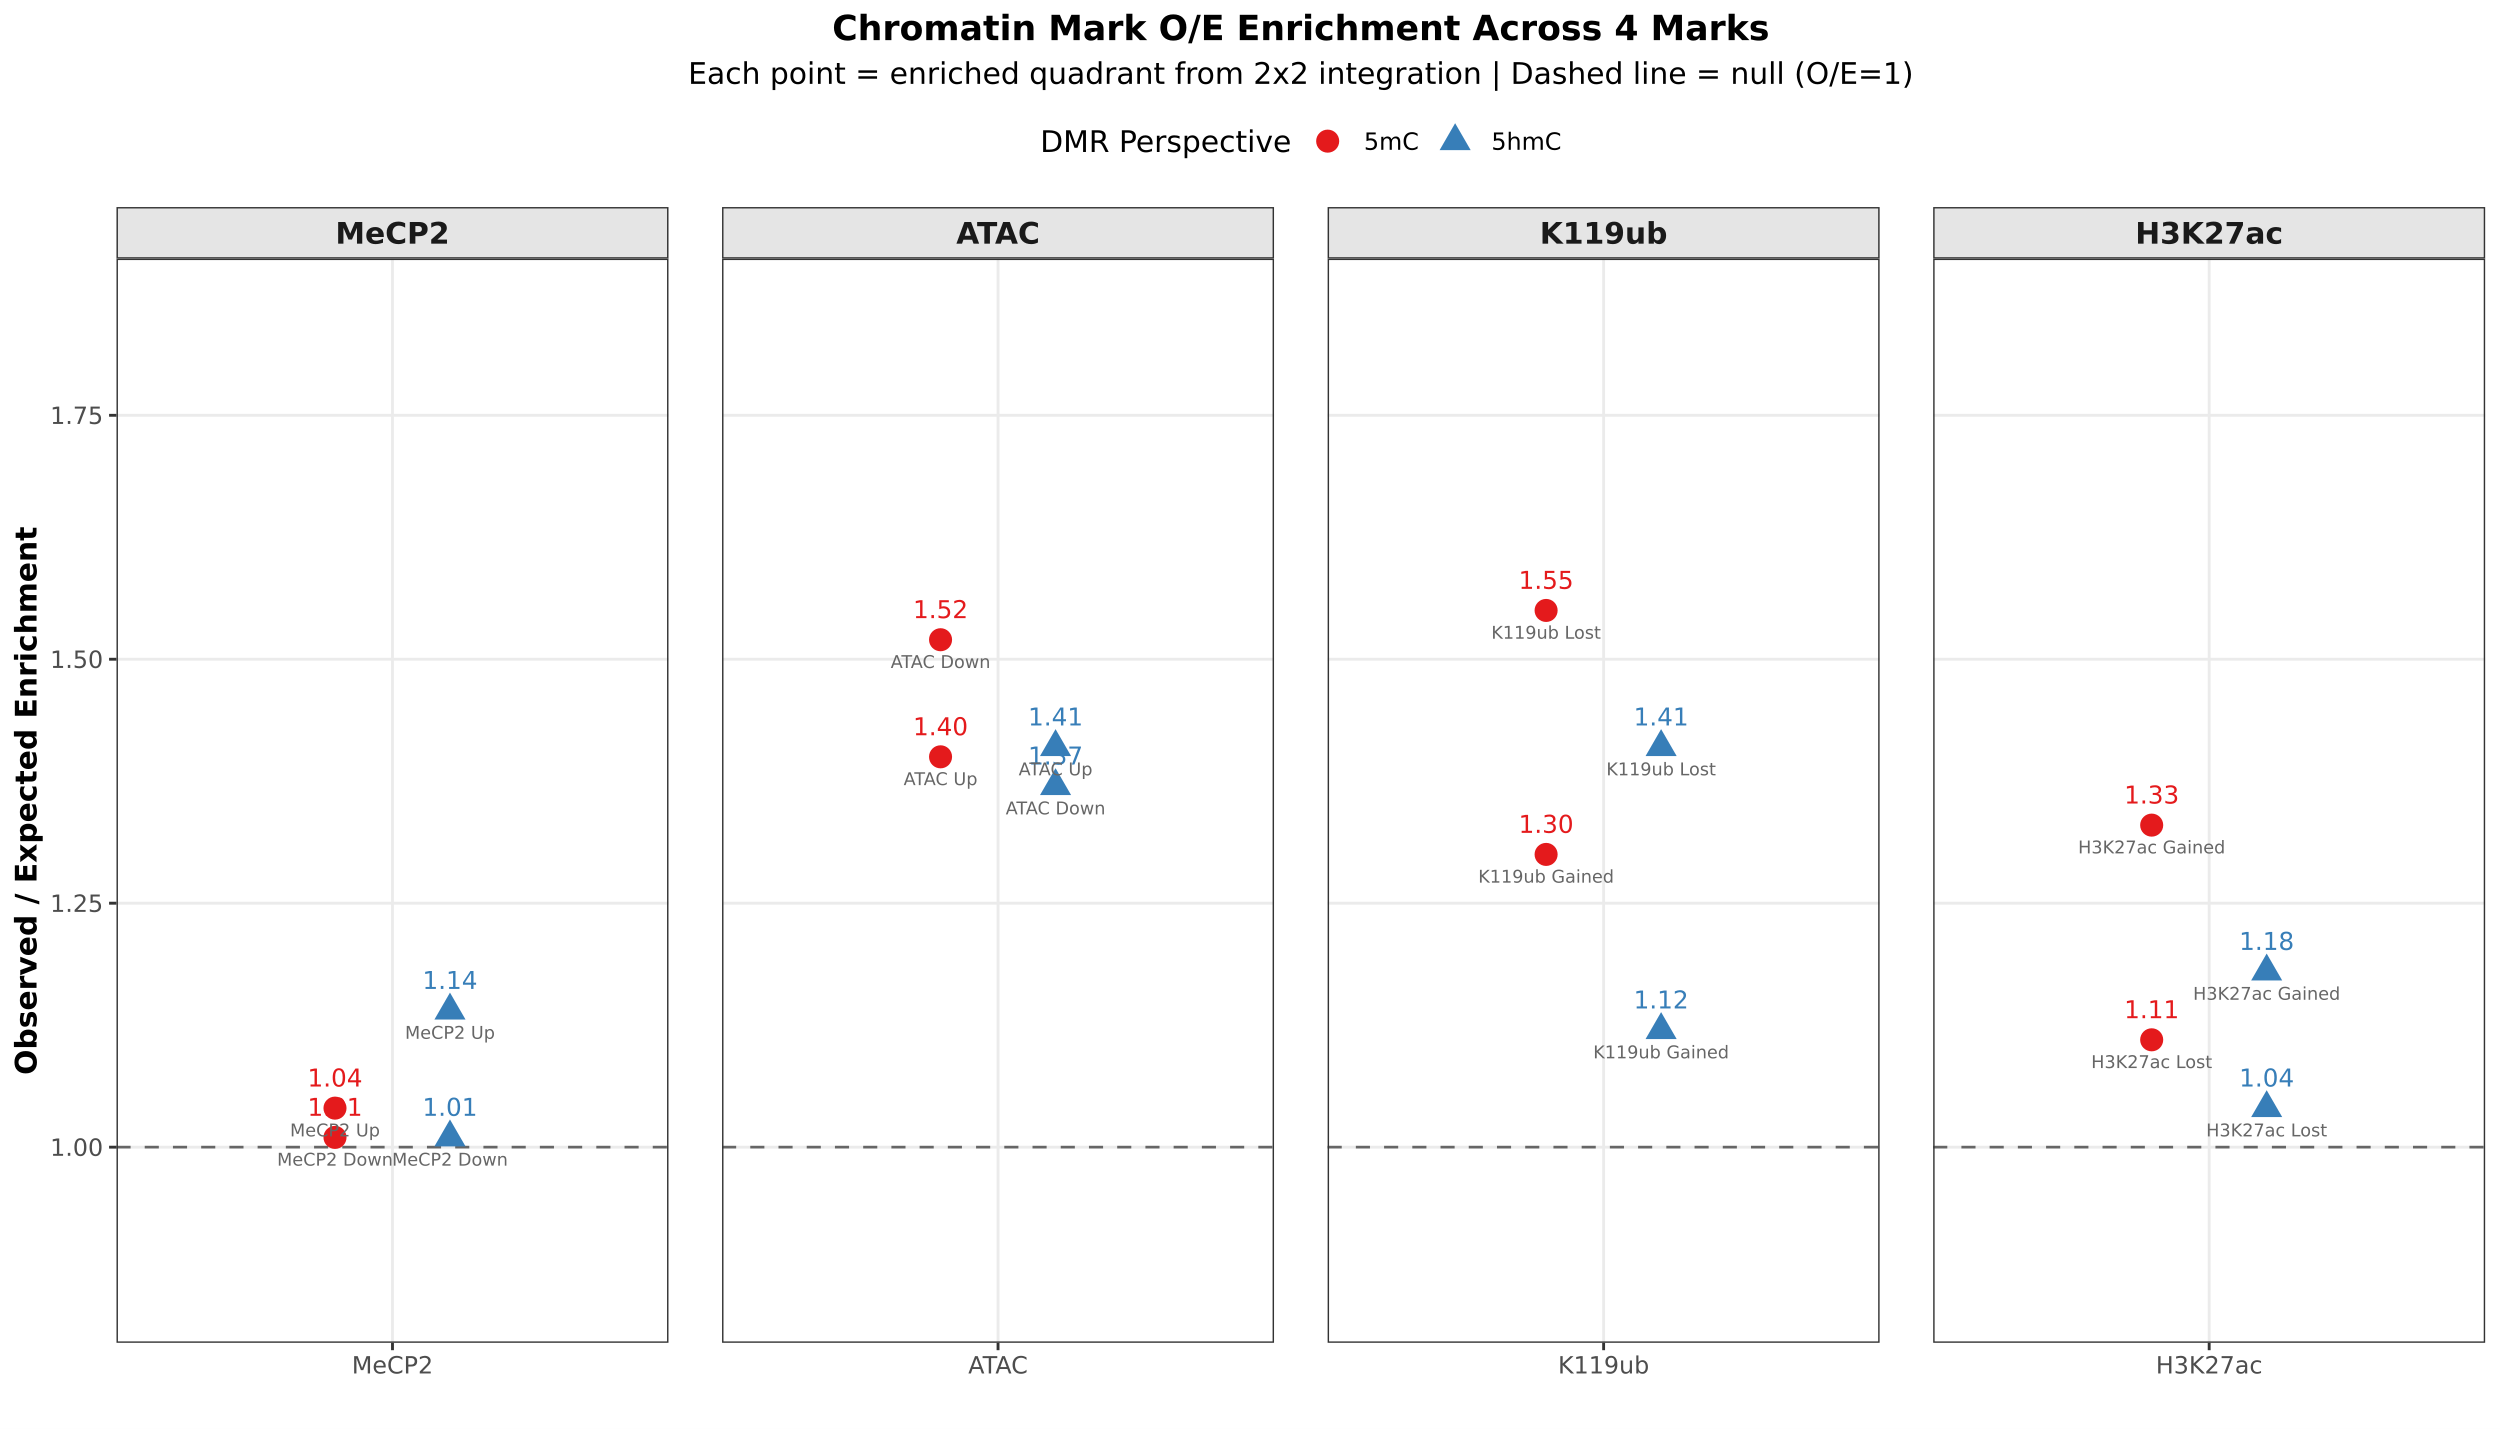
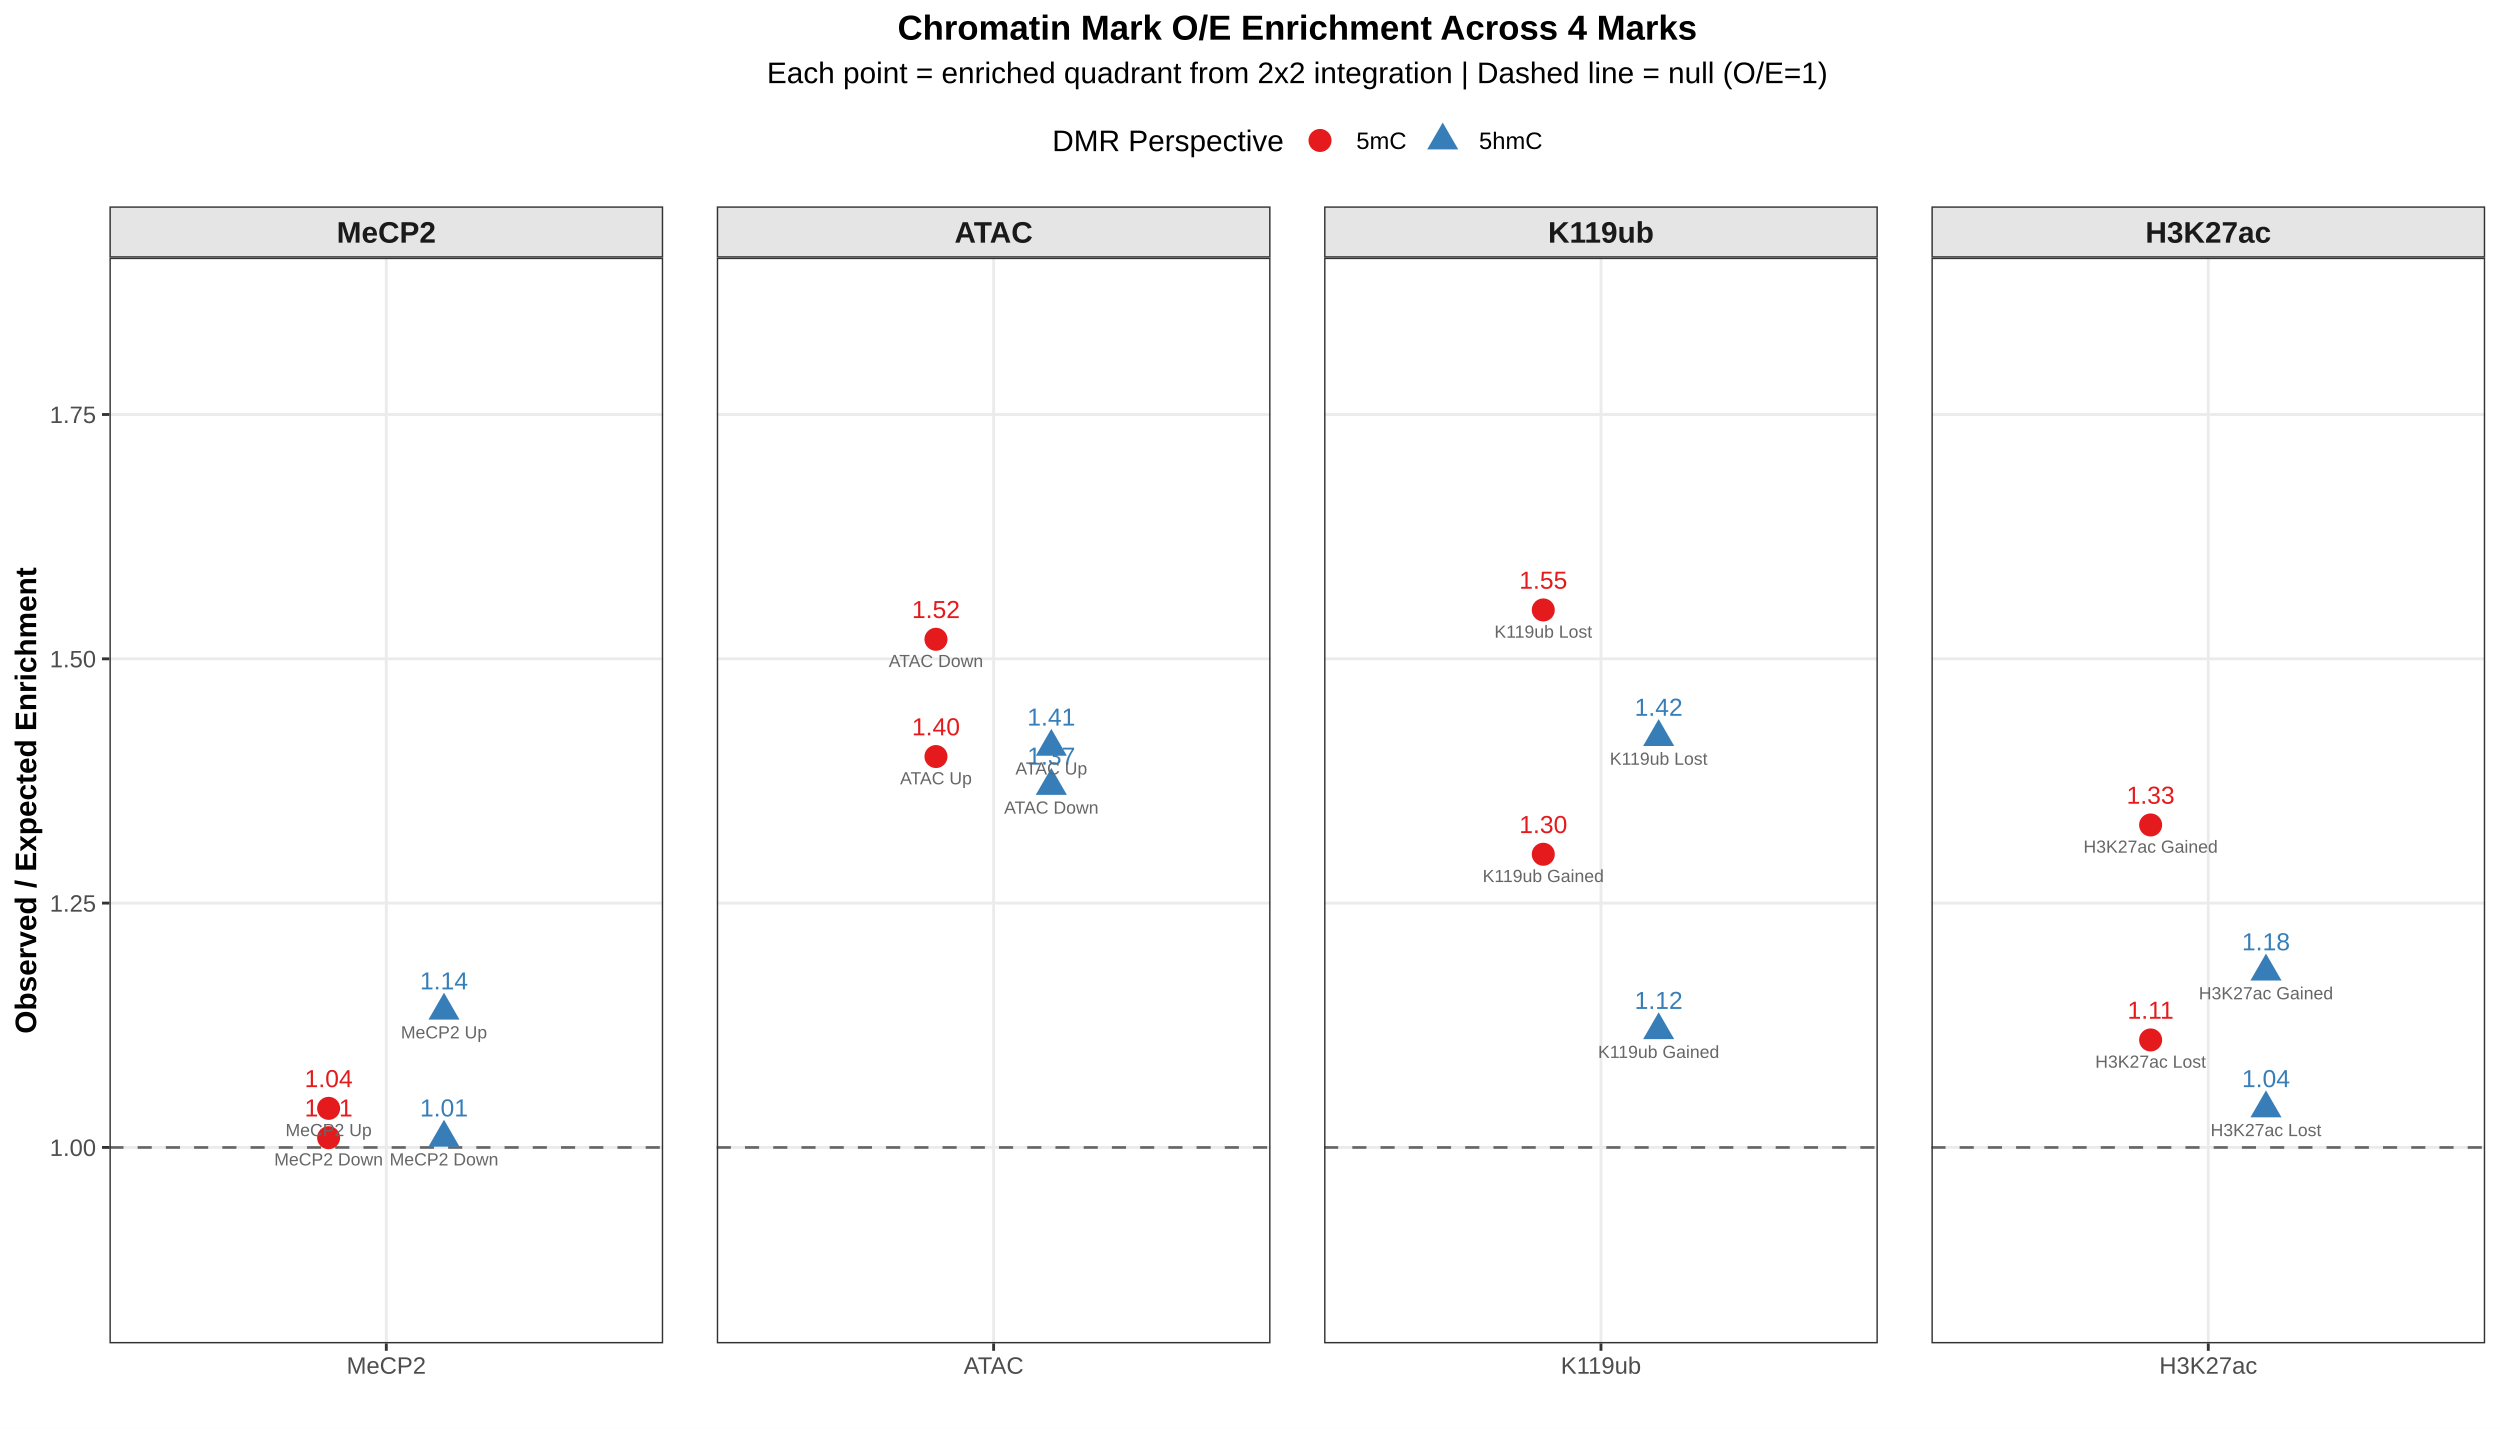
<svg xmlns="http://www.w3.org/2000/svg" width="1008.00pt" height="576.00pt" viewBox="0 0 1008.00 576.00">
  <g class="svglite">
    <defs>
      <style type="text/css">
    .svglite line, .svglite polyline, .svglite polygon, .svglite path, .svglite rect, .svglite circle {
      fill: none;
      stroke: #000000;
      stroke-linecap: round;
      stroke-linejoin: round;
      stroke-miterlimit: 10.00;
    }
    .svglite text {
      white-space: pre;
    }
    .svglite g.glyphgroup path {
      fill: inherit;
      stroke: none;
    }
  </style>
    </defs>
    <rect width="100%" height="100%" style="stroke: none; fill: #FFFFFF;" />
    <defs>
      <clipPath id="cpMC4wMHwxMDA4LjAwfDAuMDB8NTc2LjAw">
        <rect x="0.00" y="0.00" width="1008.00" height="576.00" />
      </clipPath>
    </defs>
    <g clip-path="url(#cpMC4wMHwxMDA4LjAwfDAuMDB8NTc2LjAw)">
-       <rect x="-0" y="0.00" width="1008.00" height="576.00" style="stroke-width: 1.16; stroke: #FFFFFF; fill: #FFFFFF;" />
-     </g>
-     <defs>
-       <clipPath id="cpNDYuOTd8MjY5LjUzfDEwNC4yOXw1NDEuNDI=">
-         <rect x="46.97" y="104.29" width="222.56" height="437.13" />
-       </clipPath>
-     </defs>
-     <g clip-path="url(#cpNDYuOTd8MjY5LjUzfDEwNC4yOXw1NDEuNDI=)">
-       <rect x="46.97" y="104.29" width="222.56" height="437.13" style="stroke-width: 1.16; stroke: none; fill: #FFFFFF;" />
-       <polyline points="46.97,462.53 269.53,462.53 " style="stroke-width: 1.16; stroke: #EBEBEB; stroke-linecap: butt;" />
-       <polyline points="46.97,364.17 269.53,364.17 " style="stroke-width: 1.16; stroke: #EBEBEB; stroke-linecap: butt;" />
-       <polyline points="46.97,265.81 269.53,265.81 " style="stroke-width: 1.16; stroke: #EBEBEB; stroke-linecap: butt;" />
-       <polyline points="46.97,167.44 269.53,167.44 " style="stroke-width: 1.16; stroke: #EBEBEB; stroke-linecap: butt;" />
-       <polyline points="158.25,541.42 158.25,104.29 " style="stroke-width: 1.16; stroke: #EBEBEB; stroke-linecap: butt;" />
-       <line x1="46.97" y1="462.53" x2="269.53" y2="462.53" style="stroke-width: 1.07; stroke: #666666; stroke-dasharray: 5.69,5.69; stroke-linecap: butt;" />
-       <circle cx="135.07" cy="446.80" r="4.65" style="stroke-width: 0.77; stroke: none; fill: #E41A1C;" />
-       <circle cx="135.07" cy="458.60" r="4.65" style="stroke-width: 0.77; stroke: none; fill: #E41A1C;" />
-       <polygon points="181.43,400.21 187.70,411.07 175.16,411.07 " style="stroke-width: 0.77; stroke: none; fill: #377EB8;" />
-       <polygon points="181.43,451.36 187.70,462.22 175.16,462.22 " style="stroke-width: 0.77; stroke: none; fill: #377EB8;" />
-       <text x="135.07" y="438.09" text-anchor="middle" style="font-size: 9.96px;fill: #E41A1C; font-family: &quot;DejaVu Sans&quot;;" textLength="22.14px" lengthAdjust="spacingAndGlyphs">1.04</text>
-       <text x="135.07" y="449.90" text-anchor="middle" style="font-size: 9.96px;fill: #E41A1C; font-family: &quot;DejaVu Sans&quot;;" textLength="22.14px" lengthAdjust="spacingAndGlyphs">1.01</text>
-       <text x="181.43" y="398.75" text-anchor="middle" style="font-size: 9.96px;fill: #377EB8; font-family: &quot;DejaVu Sans&quot;;" textLength="22.14px" lengthAdjust="spacingAndGlyphs">1.14</text>
-       <text x="181.43" y="449.90" text-anchor="middle" style="font-size: 9.96px;fill: #377EB8; font-family: &quot;DejaVu Sans&quot;;" textLength="22.14px" lengthAdjust="spacingAndGlyphs">1.01</text>
-       <text x="135.07" y="458.20" text-anchor="middle" style="font-size: 7.11px;fill: #666666; font-family: &quot;DejaVu Sans&quot;;" textLength="36.27px" lengthAdjust="spacingAndGlyphs">MeCP2 Up</text>
-       <text x="135.07" y="470.00" text-anchor="middle" style="font-size: 7.11px;fill: #666666; font-family: &quot;DejaVu Sans&quot;;" textLength="46.67px" lengthAdjust="spacingAndGlyphs">MeCP2 Down</text>
-       <text x="181.43" y="418.85" text-anchor="middle" style="font-size: 7.11px;fill: #666666; font-family: &quot;DejaVu Sans&quot;;" textLength="36.27px" lengthAdjust="spacingAndGlyphs">MeCP2 Up</text>
-       <text x="181.43" y="470.00" text-anchor="middle" style="font-size: 7.11px;fill: #666666; font-family: &quot;DejaVu Sans&quot;;" textLength="46.67px" lengthAdjust="spacingAndGlyphs">MeCP2 Down</text>
-       <rect x="46.97" y="104.29" width="222.56" height="437.13" style="stroke-width: 1.16; stroke: #333333;" />
-     </g>
-     <g clip-path="url(#cpMC4wMHwxMDA4LjAwfDAuMDB8NTc2LjAw)">
- </g>
-     <defs>
-       <clipPath id="cpMjkxLjEzfDUxMy43MHwxMDQuMjl8NTQxLjQy">
-         <rect x="291.13" y="104.29" width="222.56" height="437.13" />
-       </clipPath>
-     </defs>
-     <g clip-path="url(#cpMjkxLjEzfDUxMy43MHwxMDQuMjl8NTQxLjQy)">
-       <rect x="291.13" y="104.29" width="222.56" height="437.13" style="stroke-width: 1.16; stroke: none; fill: #FFFFFF;" />
-       <polyline points="291.13,462.53 513.70,462.53 " style="stroke-width: 1.16; stroke: #EBEBEB; stroke-linecap: butt;" />
-       <polyline points="291.13,364.17 513.70,364.17 " style="stroke-width: 1.16; stroke: #EBEBEB; stroke-linecap: butt;" />
-       <polyline points="291.13,265.81 513.70,265.81 " style="stroke-width: 1.16; stroke: #EBEBEB; stroke-linecap: butt;" />
-       <polyline points="291.13,167.44 513.70,167.44 " style="stroke-width: 1.16; stroke: #EBEBEB; stroke-linecap: butt;" />
-       <polyline points="402.41,541.42 402.41,104.29 " style="stroke-width: 1.16; stroke: #EBEBEB; stroke-linecap: butt;" />
-       <line x1="291.13" y1="462.53" x2="513.70" y2="462.53" style="stroke-width: 1.07; stroke: #666666; stroke-dasharray: 5.69,5.69; stroke-linecap: butt;" />
-       <circle cx="379.23" cy="305.15" r="4.65" style="stroke-width: 0.77; stroke: none; fill: #E41A1C;" />
-       <circle cx="379.23" cy="257.94" r="4.65" style="stroke-width: 0.77; stroke: none; fill: #E41A1C;" />
-       <polygon points="425.60,293.98 431.87,304.84 419.33,304.84 " style="stroke-width: 0.77; stroke: none; fill: #377EB8;" />
-       <polygon points="425.60,309.72 431.87,320.57 419.33,320.57 " style="stroke-width: 0.77; stroke: none; fill: #377EB8;" />
-       <text x="379.23" y="296.45" text-anchor="middle" style="font-size: 9.96px;fill: #E41A1C; font-family: &quot;DejaVu Sans&quot;;" textLength="22.14px" lengthAdjust="spacingAndGlyphs">1.40</text>
-       <text x="379.23" y="249.24" text-anchor="middle" style="font-size: 9.96px;fill: #E41A1C; font-family: &quot;DejaVu Sans&quot;;" textLength="22.14px" lengthAdjust="spacingAndGlyphs">1.52</text>
-       <text x="425.60" y="292.52" text-anchor="middle" style="font-size: 9.96px;fill: #377EB8; font-family: &quot;DejaVu Sans&quot;;" textLength="22.14px" lengthAdjust="spacingAndGlyphs">1.41</text>
-       <text x="425.60" y="308.25" text-anchor="middle" style="font-size: 9.96px;fill: #377EB8; font-family: &quot;DejaVu Sans&quot;;" textLength="22.14px" lengthAdjust="spacingAndGlyphs">1.37</text>
-       <text x="379.23" y="316.56" text-anchor="middle" style="font-size: 7.11px;fill: #666666; font-family: &quot;DejaVu Sans&quot;;" textLength="29.80px" lengthAdjust="spacingAndGlyphs">ATAC Up</text>
-       <text x="379.23" y="269.34" text-anchor="middle" style="font-size: 7.11px;fill: #666666; font-family: &quot;DejaVu Sans&quot;;" textLength="40.20px" lengthAdjust="spacingAndGlyphs">ATAC Down</text>
-       <text x="425.60" y="312.62" text-anchor="middle" style="font-size: 7.11px;fill: #666666; font-family: &quot;DejaVu Sans&quot;;" textLength="29.80px" lengthAdjust="spacingAndGlyphs">ATAC Up</text>
-       <text x="425.60" y="328.36" text-anchor="middle" style="font-size: 7.11px;fill: #666666; font-family: &quot;DejaVu Sans&quot;;" textLength="40.20px" lengthAdjust="spacingAndGlyphs">ATAC Down</text>
-       <rect x="291.13" y="104.29" width="222.56" height="437.13" style="stroke-width: 1.16; stroke: #333333;" />
-     </g>
-     <g clip-path="url(#cpMC4wMHwxMDA4LjAwfDAuMDB8NTc2LjAw)">
- </g>
-     <defs>
-       <clipPath id="cpNTM1LjMwfDc1Ny44NnwxMDQuMjl8NTQxLjQy">
-         <rect x="535.30" y="104.29" width="222.56" height="437.13" />
-       </clipPath>
-     </defs>
-     <g clip-path="url(#cpNTM1LjMwfDc1Ny44NnwxMDQuMjl8NTQxLjQy)">
-       <rect x="535.30" y="104.29" width="222.56" height="437.13" style="stroke-width: 1.16; stroke: none; fill: #FFFFFF;" />
-       <polyline points="535.30,462.53 757.86,462.53 " style="stroke-width: 1.16; stroke: #EBEBEB; stroke-linecap: butt;" />
-       <polyline points="535.30,364.17 757.86,364.17 " style="stroke-width: 1.16; stroke: #EBEBEB; stroke-linecap: butt;" />
-       <polyline points="535.30,265.81 757.86,265.81 " style="stroke-width: 1.16; stroke: #EBEBEB; stroke-linecap: butt;" />
-       <polyline points="535.30,167.44 757.86,167.44 " style="stroke-width: 1.16; stroke: #EBEBEB; stroke-linecap: butt;" />
-       <polyline points="646.58,541.42 646.58,104.29 " style="stroke-width: 1.16; stroke: #EBEBEB; stroke-linecap: butt;" />
-       <line x1="535.30" y1="462.53" x2="757.86" y2="462.53" style="stroke-width: 1.07; stroke: #666666; stroke-dasharray: 5.69,5.69; stroke-linecap: butt;" />
-       <circle cx="623.39" cy="344.50" r="4.65" style="stroke-width: 0.77; stroke: none; fill: #E41A1C;" />
-       <circle cx="623.39" cy="246.13" r="4.65" style="stroke-width: 0.77; stroke: none; fill: #E41A1C;" />
-       <polygon points="669.76,408.08 676.03,418.94 663.49,418.94 " style="stroke-width: 0.77; stroke: none; fill: #377EB8;" />
-       <polygon points="669.76,293.98 676.03,304.84 663.49,304.84 " style="stroke-width: 0.77; stroke: none; fill: #377EB8;" />
-       <text x="623.39" y="335.80" text-anchor="middle" style="font-size: 9.96px;fill: #E41A1C; font-family: &quot;DejaVu Sans&quot;;" textLength="22.14px" lengthAdjust="spacingAndGlyphs">1.30</text>
-       <text x="623.39" y="237.43" text-anchor="middle" style="font-size: 9.96px;fill: #E41A1C; font-family: &quot;DejaVu Sans&quot;;" textLength="22.14px" lengthAdjust="spacingAndGlyphs">1.55</text>
-       <text x="669.76" y="406.62" text-anchor="middle" style="font-size: 9.96px;fill: #377EB8; font-family: &quot;DejaVu Sans&quot;;" textLength="22.14px" lengthAdjust="spacingAndGlyphs">1.12</text>
-       <text x="669.76" y="292.52" text-anchor="middle" style="font-size: 9.96px;fill: #377EB8; font-family: &quot;DejaVu Sans&quot;;" textLength="22.14px" lengthAdjust="spacingAndGlyphs">1.41</text>
-       <text x="623.39" y="355.90" text-anchor="middle" style="font-size: 7.11px;fill: #666666; font-family: &quot;DejaVu Sans&quot;;" textLength="54.72px" lengthAdjust="spacingAndGlyphs">K119ub Gained</text>
-       <text x="623.39" y="257.54" text-anchor="middle" style="font-size: 7.11px;fill: #666666; font-family: &quot;DejaVu Sans&quot;;" textLength="44.14px" lengthAdjust="spacingAndGlyphs">K119ub Lost</text>
-       <text x="669.76" y="426.72" text-anchor="middle" style="font-size: 7.11px;fill: #666666; font-family: &quot;DejaVu Sans&quot;;" textLength="54.72px" lengthAdjust="spacingAndGlyphs">K119ub Gained</text>
-       <text x="669.76" y="312.62" text-anchor="middle" style="font-size: 7.11px;fill: #666666; font-family: &quot;DejaVu Sans&quot;;" textLength="44.14px" lengthAdjust="spacingAndGlyphs">K119ub Lost</text>
-       <rect x="535.30" y="104.29" width="222.56" height="437.13" style="stroke-width: 1.16; stroke: #333333;" />
-     </g>
-     <g clip-path="url(#cpMC4wMHwxMDA4LjAwfDAuMDB8NTc2LjAw)">
- </g>
-     <defs>
-       <clipPath id="cpNzc5LjQ2fDEwMDIuMDJ8MTA0LjI5fDU0MS40Mg==">
-         <rect x="779.46" y="104.29" width="222.56" height="437.13" />
-       </clipPath>
-     </defs>
-     <g clip-path="url(#cpNzc5LjQ2fDEwMDIuMDJ8MTA0LjI5fDU0MS40Mg==)">
-       <rect x="779.46" y="104.29" width="222.56" height="437.13" style="stroke-width: 1.16; stroke: none; fill: #FFFFFF;" />
-       <polyline points="779.46,462.53 1002.02,462.53 " style="stroke-width: 1.16; stroke: #EBEBEB; stroke-linecap: butt;" />
-       <polyline points="779.46,364.17 1002.02,364.17 " style="stroke-width: 1.16; stroke: #EBEBEB; stroke-linecap: butt;" />
-       <polyline points="779.46,265.81 1002.02,265.81 " style="stroke-width: 1.16; stroke: #EBEBEB; stroke-linecap: butt;" />
-       <polyline points="779.46,167.44 1002.02,167.44 " style="stroke-width: 1.16; stroke: #EBEBEB; stroke-linecap: butt;" />
-       <polyline points="890.74,541.42 890.74,104.29 " style="stroke-width: 1.16; stroke: #EBEBEB; stroke-linecap: butt;" />
-       <line x1="779.46" y1="462.53" x2="1002.02" y2="462.53" style="stroke-width: 1.07; stroke: #666666; stroke-dasharray: 5.69,5.69; stroke-linecap: butt;" />
-       <circle cx="867.56" cy="332.69" r="4.65" style="stroke-width: 0.77; stroke: none; fill: #E41A1C;" />
-       <circle cx="867.56" cy="419.25" r="4.65" style="stroke-width: 0.77; stroke: none; fill: #E41A1C;" />
-       <polygon points="913.92,384.47 920.19,395.33 907.66,395.33 " style="stroke-width: 0.77; stroke: none; fill: #377EB8;" />
-       <polygon points="913.92,439.56 920.19,450.41 907.66,450.41 " style="stroke-width: 0.77; stroke: none; fill: #377EB8;" />
-       <text x="867.56" y="323.99" text-anchor="middle" style="font-size: 9.96px;fill: #E41A1C; font-family: &quot;DejaVu Sans&quot;;" textLength="22.14px" lengthAdjust="spacingAndGlyphs">1.33</text>
-       <text x="867.56" y="410.55" text-anchor="middle" style="font-size: 9.96px;fill: #E41A1C; font-family: &quot;DejaVu Sans&quot;;" textLength="22.14px" lengthAdjust="spacingAndGlyphs">1.11</text>
-       <text x="913.92" y="383.01" text-anchor="middle" style="font-size: 9.96px;fill: #377EB8; font-family: &quot;DejaVu Sans&quot;;" textLength="22.14px" lengthAdjust="spacingAndGlyphs">1.18</text>
-       <text x="913.92" y="438.09" text-anchor="middle" style="font-size: 9.96px;fill: #377EB8; font-family: &quot;DejaVu Sans&quot;;" textLength="22.14px" lengthAdjust="spacingAndGlyphs">1.04</text>
-       <text x="867.56" y="344.10" text-anchor="middle" style="font-size: 7.11px;fill: #666666; font-family: &quot;DejaVu Sans&quot;;" textLength="59.31px" lengthAdjust="spacingAndGlyphs">H3K27ac Gained</text>
-       <text x="867.56" y="430.66" text-anchor="middle" style="font-size: 7.11px;fill: #666666; font-family: &quot;DejaVu Sans&quot;;" textLength="48.73px" lengthAdjust="spacingAndGlyphs">H3K27ac Lost</text>
-       <text x="913.92" y="403.12" text-anchor="middle" style="font-size: 7.11px;fill: #666666; font-family: &quot;DejaVu Sans&quot;;" textLength="59.31px" lengthAdjust="spacingAndGlyphs">H3K27ac Gained</text>
-       <text x="913.92" y="458.20" text-anchor="middle" style="font-size: 7.11px;fill: #666666; font-family: &quot;DejaVu Sans&quot;;" textLength="48.73px" lengthAdjust="spacingAndGlyphs">H3K27ac Lost</text>
-       <rect x="779.46" y="104.29" width="222.56" height="437.13" style="stroke-width: 1.16; stroke: #333333;" />
-     </g>
-     <g clip-path="url(#cpMC4wMHwxMDA4LjAwfDAuMDB8NTc2LjAw)">
- </g>
-     <defs>
-       <clipPath id="cpNDYuOTd8MjY5LjUzfDgzLjQ4fDEwNC4yOQ==">
-         <rect x="46.97" y="83.48" width="222.56" height="20.81" />
-       </clipPath>
-     </defs>
-     <g clip-path="url(#cpNDYuOTd8MjY5LjUzfDgzLjQ4fDEwNC4yOQ==)">
-       <rect x="46.97" y="83.48" width="222.56" height="20.81" style="stroke-width: 1.16; stroke: #333333; fill: #E5E5E5;" />
-       <text x="158.25" y="98.26" text-anchor="middle" style="font-size: 12.00px; font-weight: bold;fill: #1A1A1A; font-family: &quot;DejaVu Sans&quot;;" textLength="46.03px" lengthAdjust="spacingAndGlyphs">MeCP2</text>
-     </g>
-     <g clip-path="url(#cpMC4wMHwxMDA4LjAwfDAuMDB8NTc2LjAw)">
- </g>
-     <defs>
-       <clipPath id="cpMjkxLjEzfDUxMy43MHw4My40OHwxMDQuMjk=">
-         <rect x="291.13" y="83.48" width="222.56" height="20.81" />
-       </clipPath>
-     </defs>
-     <g clip-path="url(#cpMjkxLjEzfDUxMy43MHw4My40OHwxMDQuMjk=)">
-       <rect x="291.13" y="83.48" width="222.56" height="20.81" style="stroke-width: 1.16; stroke: #333333; fill: #E5E5E5;" />
-       <text x="402.41" y="98.26" text-anchor="middle" style="font-size: 12.00px; font-weight: bold;fill: #1A1A1A; font-family: &quot;DejaVu Sans&quot;;" textLength="33.69px" lengthAdjust="spacingAndGlyphs">ATAC</text>
-     </g>
-     <g clip-path="url(#cpMC4wMHwxMDA4LjAwfDAuMDB8NTc2LjAw)">
- </g>
-     <defs>
-       <clipPath id="cpNTM1LjMwfDc1Ny44Nnw4My40OHwxMDQuMjk=">
-         <rect x="535.30" y="83.48" width="222.56" height="20.81" />
-       </clipPath>
-     </defs>
-     <g clip-path="url(#cpNTM1LjMwfDc1Ny44Nnw4My40OHwxMDQuMjk=)">
-       <rect x="535.30" y="83.48" width="222.56" height="20.81" style="stroke-width: 1.16; stroke: #333333; fill: #E5E5E5;" />
-       <text x="646.58" y="98.26" text-anchor="middle" style="font-size: 12.00px; font-weight: bold;fill: #1A1A1A; font-family: &quot;DejaVu Sans&quot;;" textLength="51.47px" lengthAdjust="spacingAndGlyphs">K119ub</text>
-     </g>
-     <g clip-path="url(#cpMC4wMHwxMDA4LjAwfDAuMDB8NTc2LjAw)">
- </g>
-     <defs>
-       <clipPath id="cpNzc5LjQ2fDEwMDIuMDJ8ODMuNDh8MTA0LjI5">
-         <rect x="779.46" y="83.48" width="222.56" height="20.81" />
-       </clipPath>
-     </defs>
-     <g clip-path="url(#cpNzc5LjQ2fDEwMDIuMDJ8ODMuNDh8MTA0LjI5)">
-       <rect x="779.46" y="83.48" width="222.56" height="20.81" style="stroke-width: 1.16; stroke: #333333; fill: #E5E5E5;" />
-       <text x="890.74" y="98.26" text-anchor="middle" style="font-size: 12.00px; font-weight: bold;fill: #1A1A1A; font-family: &quot;DejaVu Sans&quot;;" textLength="59.58px" lengthAdjust="spacingAndGlyphs">H3K27ac</text>
-     </g>
-     <g clip-path="url(#cpMC4wMHwxMDA4LjAwfDAuMDB8NTc2LjAw)">
-       <polyline points="158.25,544.41 158.25,541.42 " style="stroke-width: 1.16; stroke: #333333; stroke-linecap: butt;" />
-       <text x="158.25" y="553.79" text-anchor="middle" style="font-size: 9.60px;fill: #4D4D4D; font-family: &quot;DejaVu Sans&quot;;" textLength="32.78px" lengthAdjust="spacingAndGlyphs">MeCP2</text>
-       <polyline points="402.41,544.41 402.41,541.42 " style="stroke-width: 1.16; stroke: #333333; stroke-linecap: butt;" />
-       <text x="402.41" y="553.79" text-anchor="middle" style="font-size: 9.60px;fill: #4D4D4D; font-family: &quot;DejaVu Sans&quot;;" textLength="24.02px" lengthAdjust="spacingAndGlyphs">ATAC</text>
-       <polyline points="646.58,544.41 646.58,541.42 " style="stroke-width: 1.16; stroke: #333333; stroke-linecap: butt;" />
-       <text x="646.58" y="553.79" text-anchor="middle" style="font-size: 9.60px;fill: #4D4D4D; font-family: &quot;DejaVu Sans&quot;;" textLength="36.80px" lengthAdjust="spacingAndGlyphs">K119ub</text>
-       <polyline points="890.74,544.41 890.74,541.42 " style="stroke-width: 1.16; stroke: #333333; stroke-linecap: butt;" />
-       <text x="890.74" y="553.79" text-anchor="middle" style="font-size: 9.60px;fill: #4D4D4D; font-family: &quot;DejaVu Sans&quot;;" textLength="43.00px" lengthAdjust="spacingAndGlyphs">H3K27ac</text>
-       <text x="41.59" y="466.03" text-anchor="end" style="font-size: 9.60px;fill: #4D4D4D; font-family: &quot;DejaVu Sans&quot;;" textLength="21.38px" lengthAdjust="spacingAndGlyphs">1.00</text>
-       <text x="41.59" y="367.67" text-anchor="end" style="font-size: 9.60px;fill: #4D4D4D; font-family: &quot;DejaVu Sans&quot;;" textLength="21.38px" lengthAdjust="spacingAndGlyphs">1.25</text>
-       <text x="41.59" y="269.30" text-anchor="end" style="font-size: 9.60px;fill: #4D4D4D; font-family: &quot;DejaVu Sans&quot;;" textLength="21.38px" lengthAdjust="spacingAndGlyphs">1.50</text>
-       <text x="41.59" y="170.94" text-anchor="end" style="font-size: 9.60px;fill: #4D4D4D; font-family: &quot;DejaVu Sans&quot;;" textLength="21.38px" lengthAdjust="spacingAndGlyphs">1.75</text>
-       <polyline points="43.98,462.53 46.97,462.53 " style="stroke-width: 1.16; stroke: #333333; stroke-linecap: butt;" />
-       <polyline points="43.98,364.17 46.97,364.17 " style="stroke-width: 1.16; stroke: #333333; stroke-linecap: butt;" />
-       <polyline points="43.98,265.81 46.97,265.81 " style="stroke-width: 1.16; stroke: #333333; stroke-linecap: butt;" />
-       <polyline points="43.98,167.44 46.97,167.44 " style="stroke-width: 1.16; stroke: #333333; stroke-linecap: butt;" />
-       <text transform="translate(14.73,322.86) rotate(-90)" text-anchor="middle" style="font-size: 12.00px; font-weight: bold; font-family: &quot;DejaVu Sans&quot;;" textLength="221.08px" lengthAdjust="spacingAndGlyphs">Observed / Expected Enrichment</text>
-       <rect x="413.45" y="42.29" width="222.10" height="29.24" style="stroke-width: 1.16; stroke: none; fill: #FFFFFF;" />
-       <text x="419.42" y="61.28" style="font-size: 12.00px; font-family: &quot;DejaVu Sans&quot;;" textLength="101.28px" lengthAdjust="spacingAndGlyphs">DMR Perspective</text>
-       <rect x="526.68" y="48.27" width="17.28" height="17.28" style="stroke-width: 1.16; stroke: none; fill: #FFFFFF;" />
-       <circle cx="535.32" cy="56.91" r="4.65" style="stroke-width: 0.77; stroke: none; fill: #E41A1C;" />
-       <rect x="578.07" y="48.27" width="17.28" height="17.28" style="stroke-width: 1.16; stroke: none; fill: #FFFFFF;" />
-       <polygon points="586.71,49.67 592.98,60.53 580.45,60.53 " style="stroke-width: 0.77; stroke: none; fill: #377EB8;" />
-       <text x="549.94" y="60.40" style="font-size: 9.60px; font-family: &quot;DejaVu Sans&quot;;" textLength="22.16px" lengthAdjust="spacingAndGlyphs">5mC</text>
-       <text x="601.33" y="60.40" style="font-size: 9.60px; font-family: &quot;DejaVu Sans&quot;;" textLength="28.23px" lengthAdjust="spacingAndGlyphs">5hmC</text>
-       <text x="524.50" y="33.81" text-anchor="middle" style="font-size: 12.00px; font-family: &quot;DejaVu Sans&quot;;" textLength="494.20px" lengthAdjust="spacingAndGlyphs">Each point = enriched quadrant from 2x2 integration | Dashed line = null (O/E=1)</text>
-       <text x="524.50" y="16.18" text-anchor="middle" style="font-size: 14.00px; font-weight: bold; font-family: &quot;DejaVu Sans&quot;;" textLength="377.95px" lengthAdjust="spacingAndGlyphs">Chromatin Mark O/E Enrichment Across 4 Marks</text>
+       <rect x="0.00" y="0.00" width="1008.00" height="576.00" style="stroke-width: 1.16; stroke: #FFFFFF; fill: #FFFFFF;" />
+     </g>
+     <defs>
+       <clipPath id="cpNDQuMTJ8MjY3LjQwfDEwMy44OXw1NDEuNjU=">
+         <rect x="44.12" y="103.89" width="223.28" height="437.76" />
+       </clipPath>
+     </defs>
+     <g clip-path="url(#cpNDQuMTJ8MjY3LjQwfDEwMy44OXw1NDEuNjU=)">
+       <rect x="44.12" y="103.89" width="223.28" height="437.76" style="stroke-width: 1.16; stroke: none; fill: #FFFFFF;" />
+       <polyline points="44.12,462.65 267.40,462.65 " style="stroke-width: 1.16; stroke: #EBEBEB; stroke-linecap: butt;" />
+       <polyline points="44.12,364.14 267.40,364.14 " style="stroke-width: 1.16; stroke: #EBEBEB; stroke-linecap: butt;" />
+       <polyline points="44.12,265.64 267.40,265.64 " style="stroke-width: 1.16; stroke: #EBEBEB; stroke-linecap: butt;" />
+       <polyline points="44.12,167.13 267.40,167.13 " style="stroke-width: 1.16; stroke: #EBEBEB; stroke-linecap: butt;" />
+       <polyline points="155.76,541.65 155.76,103.89 " style="stroke-width: 1.16; stroke: #EBEBEB; stroke-linecap: butt;" />
+       <line x1="44.12" y1="462.65" x2="267.40" y2="462.65" style="stroke-width: 1.07; stroke: #666666; stroke-dasharray: 5.69,5.69; stroke-linecap: butt;" />
+       <circle cx="132.50" cy="446.89" r="4.65" style="stroke-width: 0.77; stroke: none; fill: #E41A1C;" />
+       <circle cx="132.50" cy="458.71" r="4.65" style="stroke-width: 0.77; stroke: none; fill: #E41A1C;" />
+       <polygon points="179.02,400.25 185.28,411.11 172.75,411.11 " style="stroke-width: 0.77; stroke: none; fill: #377EB8;" />
+       <polygon points="179.02,451.47 185.28,462.33 172.75,462.33 " style="stroke-width: 0.77; stroke: none; fill: #377EB8;" />
+       <text x="132.50" y="438.34" text-anchor="middle" style="font-size: 9.96px;fill: #E41A1C; font-family: &quot;Arial&quot;;" textLength="19.36px" lengthAdjust="spacingAndGlyphs">1.04</text>
+       <text x="132.50" y="450.16" text-anchor="middle" style="font-size: 9.96px;fill: #E41A1C; font-family: &quot;Arial&quot;;" textLength="19.36px" lengthAdjust="spacingAndGlyphs">1.01</text>
+       <text x="179.02" y="398.93" text-anchor="middle" style="font-size: 9.96px;fill: #377EB8; font-family: &quot;Arial&quot;;" textLength="19.36px" lengthAdjust="spacingAndGlyphs">1.14</text>
+       <text x="179.02" y="450.16" text-anchor="middle" style="font-size: 9.96px;fill: #377EB8; font-family: &quot;Arial&quot;;" textLength="19.36px" lengthAdjust="spacingAndGlyphs">1.01</text>
+       <text x="132.50" y="458.09" text-anchor="middle" style="font-size: 7.11px;fill: #666666; font-family: &quot;Arial&quot;;" textLength="34.77px" lengthAdjust="spacingAndGlyphs">MeCP2 Up</text>
+       <text x="132.50" y="469.91" text-anchor="middle" style="font-size: 7.11px;fill: #666666; font-family: &quot;Arial&quot;;" textLength="43.86px" lengthAdjust="spacingAndGlyphs">MeCP2 Down</text>
+       <text x="179.02" y="418.68" text-anchor="middle" style="font-size: 7.11px;fill: #666666; font-family: &quot;Arial&quot;;" textLength="34.77px" lengthAdjust="spacingAndGlyphs">MeCP2 Up</text>
+       <text x="179.02" y="469.91" text-anchor="middle" style="font-size: 7.11px;fill: #666666; font-family: &quot;Arial&quot;;" textLength="43.86px" lengthAdjust="spacingAndGlyphs">MeCP2 Down</text>
+       <rect x="44.12" y="103.89" width="223.28" height="437.76" style="stroke-width: 1.16; stroke: #333333;" />
+     </g>
+     <g clip-path="url(#cpMC4wMHwxMDA4LjAwfDAuMDB8NTc2LjAw)">
+ </g>
+     <defs>
+       <clipPath id="cpMjg5LjAwfDUxMi4yN3wxMDMuODl8NTQxLjY1">
+         <rect x="289.00" y="103.89" width="223.28" height="437.76" />
+       </clipPath>
+     </defs>
+     <g clip-path="url(#cpMjg5LjAwfDUxMi4yN3wxMDMuODl8NTQxLjY1)">
+       <rect x="289.00" y="103.89" width="223.28" height="437.76" style="stroke-width: 1.16; stroke: none; fill: #FFFFFF;" />
+       <polyline points="289.00,462.65 512.27,462.65 " style="stroke-width: 1.16; stroke: #EBEBEB; stroke-linecap: butt;" />
+       <polyline points="289.00,364.14 512.27,364.14 " style="stroke-width: 1.16; stroke: #EBEBEB; stroke-linecap: butt;" />
+       <polyline points="289.00,265.64 512.27,265.64 " style="stroke-width: 1.16; stroke: #EBEBEB; stroke-linecap: butt;" />
+       <polyline points="289.00,167.13 512.27,167.13 " style="stroke-width: 1.16; stroke: #EBEBEB; stroke-linecap: butt;" />
+       <polyline points="400.63,541.65 400.63,103.89 " style="stroke-width: 1.16; stroke: #EBEBEB; stroke-linecap: butt;" />
+       <line x1="289.00" y1="462.65" x2="512.27" y2="462.65" style="stroke-width: 1.07; stroke: #666666; stroke-dasharray: 5.69,5.69; stroke-linecap: butt;" />
+       <circle cx="377.38" cy="305.04" r="4.65" style="stroke-width: 0.77; stroke: none; fill: #E41A1C;" />
+       <circle cx="377.38" cy="257.76" r="4.65" style="stroke-width: 0.77; stroke: none; fill: #E41A1C;" />
+       <polygon points="423.89,293.86 430.16,304.72 417.62,304.72 " style="stroke-width: 0.77; stroke: none; fill: #377EB8;" />
+       <polygon points="423.89,309.62 430.16,320.48 417.62,320.48 " style="stroke-width: 0.77; stroke: none; fill: #377EB8;" />
+       <text x="377.38" y="296.49" text-anchor="middle" style="font-size: 9.96px;fill: #E41A1C; font-family: &quot;Arial&quot;;" textLength="19.36px" lengthAdjust="spacingAndGlyphs">1.40</text>
+       <text x="377.38" y="249.20" text-anchor="middle" style="font-size: 9.96px;fill: #E41A1C; font-family: &quot;Arial&quot;;" textLength="19.36px" lengthAdjust="spacingAndGlyphs">1.52</text>
+       <text x="423.89" y="292.55" text-anchor="middle" style="font-size: 9.96px;fill: #377EB8; font-family: &quot;Arial&quot;;" textLength="19.36px" lengthAdjust="spacingAndGlyphs">1.41</text>
+       <text x="423.89" y="308.31" text-anchor="middle" style="font-size: 9.96px;fill: #377EB8; font-family: &quot;Arial&quot;;" textLength="19.36px" lengthAdjust="spacingAndGlyphs">1.37</text>
+       <text x="377.38" y="316.24" text-anchor="middle" style="font-size: 7.11px;fill: #666666; font-family: &quot;Arial&quot;;" textLength="28.95px" lengthAdjust="spacingAndGlyphs">ATAC Up</text>
+       <text x="377.38" y="268.95" text-anchor="middle" style="font-size: 7.11px;fill: #666666; font-family: &quot;Arial&quot;;" textLength="38.05px" lengthAdjust="spacingAndGlyphs">ATAC Down</text>
+       <text x="423.89" y="312.30" text-anchor="middle" style="font-size: 7.11px;fill: #666666; font-family: &quot;Arial&quot;;" textLength="28.95px" lengthAdjust="spacingAndGlyphs">ATAC Up</text>
+       <text x="423.89" y="328.06" text-anchor="middle" style="font-size: 7.11px;fill: #666666; font-family: &quot;Arial&quot;;" textLength="38.05px" lengthAdjust="spacingAndGlyphs">ATAC Down</text>
+       <rect x="289.00" y="103.89" width="223.28" height="437.76" style="stroke-width: 1.16; stroke: #333333;" />
+     </g>
+     <g clip-path="url(#cpMC4wMHwxMDA4LjAwfDAuMDB8NTc2LjAw)">
+ </g>
+     <defs>
+       <clipPath id="cpNTMzLjg3fDc1Ny4xNXwxMDMuODl8NTQxLjY1">
+         <rect x="533.87" y="103.89" width="223.28" height="437.76" />
+       </clipPath>
+     </defs>
+     <g clip-path="url(#cpNTMzLjg3fDc1Ny4xNXwxMDMuODl8NTQxLjY1)">
+       <rect x="533.87" y="103.89" width="223.28" height="437.76" style="stroke-width: 1.16; stroke: none; fill: #FFFFFF;" />
+       <polyline points="533.87,462.65 757.15,462.65 " style="stroke-width: 1.16; stroke: #EBEBEB; stroke-linecap: butt;" />
+       <polyline points="533.87,364.14 757.15,364.14 " style="stroke-width: 1.16; stroke: #EBEBEB; stroke-linecap: butt;" />
+       <polyline points="533.87,265.64 757.15,265.64 " style="stroke-width: 1.16; stroke: #EBEBEB; stroke-linecap: butt;" />
+       <polyline points="533.87,167.13 757.15,167.13 " style="stroke-width: 1.16; stroke: #EBEBEB; stroke-linecap: butt;" />
+       <polyline points="645.51,541.65 645.51,103.89 " style="stroke-width: 1.16; stroke: #EBEBEB; stroke-linecap: butt;" />
+       <line x1="533.87" y1="462.65" x2="757.15" y2="462.65" style="stroke-width: 1.07; stroke: #666666; stroke-dasharray: 5.69,5.69; stroke-linecap: butt;" />
+       <circle cx="622.25" cy="344.44" r="4.65" style="stroke-width: 0.77; stroke: none; fill: #E41A1C;" />
+       <circle cx="622.25" cy="245.93" r="4.65" style="stroke-width: 0.77; stroke: none; fill: #E41A1C;" />
+       <polygon points="668.77,408.13 675.04,418.99 662.50,418.99 " style="stroke-width: 0.77; stroke: none; fill: #377EB8;" />
+       <polygon points="668.77,289.92 675.04,300.78 662.50,300.78 " style="stroke-width: 0.77; stroke: none; fill: #377EB8;" />
+       <text x="622.25" y="335.89" text-anchor="middle" style="font-size: 9.96px;fill: #E41A1C; font-family: &quot;Arial&quot;;" textLength="19.36px" lengthAdjust="spacingAndGlyphs">1.30</text>
+       <text x="622.25" y="237.38" text-anchor="middle" style="font-size: 9.96px;fill: #E41A1C; font-family: &quot;Arial&quot;;" textLength="19.36px" lengthAdjust="spacingAndGlyphs">1.55</text>
+       <text x="668.77" y="406.81" text-anchor="middle" style="font-size: 9.96px;fill: #377EB8; font-family: &quot;Arial&quot;;" textLength="19.36px" lengthAdjust="spacingAndGlyphs">1.12</text>
+       <text x="668.77" y="288.60" text-anchor="middle" style="font-size: 9.96px;fill: #377EB8; font-family: &quot;Arial&quot;;" textLength="19.36px" lengthAdjust="spacingAndGlyphs">1.42</text>
+       <text x="622.25" y="355.64" text-anchor="middle" style="font-size: 7.11px;fill: #666666; font-family: &quot;Arial&quot;;" textLength="48.86px" lengthAdjust="spacingAndGlyphs">K119ub Gained</text>
+       <text x="622.25" y="257.13" text-anchor="middle" style="font-size: 7.11px;fill: #666666; font-family: &quot;Arial&quot;;" textLength="39.38px" lengthAdjust="spacingAndGlyphs">K119ub Lost</text>
+       <text x="668.77" y="426.57" text-anchor="middle" style="font-size: 7.11px;fill: #666666; font-family: &quot;Arial&quot;;" textLength="48.86px" lengthAdjust="spacingAndGlyphs">K119ub Gained</text>
+       <text x="668.77" y="308.36" text-anchor="middle" style="font-size: 7.11px;fill: #666666; font-family: &quot;Arial&quot;;" textLength="39.38px" lengthAdjust="spacingAndGlyphs">K119ub Lost</text>
+       <rect x="533.87" y="103.89" width="223.28" height="437.76" style="stroke-width: 1.16; stroke: #333333;" />
+     </g>
+     <g clip-path="url(#cpMC4wMHwxMDA4LjAwfDAuMDB8NTc2LjAw)">
+ </g>
+     <defs>
+       <clipPath id="cpNzc4Ljc1fDEwMDIuMDJ8MTAzLjg5fDU0MS42NQ==">
+         <rect x="778.75" y="103.89" width="223.28" height="437.76" />
+       </clipPath>
+     </defs>
+     <g clip-path="url(#cpNzc4Ljc1fDEwMDIuMDJ8MTAzLjg5fDU0MS42NQ==)">
+       <rect x="778.75" y="103.89" width="223.28" height="437.76" style="stroke-width: 1.16; stroke: none; fill: #FFFFFF;" />
+       <polyline points="778.75,462.65 1002.02,462.65 " style="stroke-width: 1.16; stroke: #EBEBEB; stroke-linecap: butt;" />
+       <polyline points="778.75,364.14 1002.02,364.14 " style="stroke-width: 1.16; stroke: #EBEBEB; stroke-linecap: butt;" />
+       <polyline points="778.75,265.64 1002.02,265.64 " style="stroke-width: 1.16; stroke: #EBEBEB; stroke-linecap: butt;" />
+       <polyline points="778.75,167.13 1002.02,167.13 " style="stroke-width: 1.16; stroke: #EBEBEB; stroke-linecap: butt;" />
+       <polyline points="890.38,541.65 890.38,103.89 " style="stroke-width: 1.16; stroke: #EBEBEB; stroke-linecap: butt;" />
+       <line x1="778.75" y1="462.65" x2="1002.02" y2="462.65" style="stroke-width: 1.07; stroke: #666666; stroke-dasharray: 5.69,5.69; stroke-linecap: butt;" />
+       <circle cx="867.13" cy="332.62" r="4.65" style="stroke-width: 0.77; stroke: none; fill: #E41A1C;" />
+       <circle cx="867.13" cy="419.31" r="4.65" style="stroke-width: 0.77; stroke: none; fill: #E41A1C;" />
+       <polygon points="913.64,384.49 919.91,395.34 907.37,395.34 " style="stroke-width: 0.77; stroke: none; fill: #377EB8;" />
+       <polygon points="913.64,439.65 919.91,450.51 907.37,450.51 " style="stroke-width: 0.77; stroke: none; fill: #377EB8;" />
+       <text x="867.13" y="324.07" text-anchor="middle" style="font-size: 9.96px;fill: #E41A1C; font-family: &quot;Arial&quot;;" textLength="19.36px" lengthAdjust="spacingAndGlyphs">1.33</text>
+       <text x="867.13" y="410.75" text-anchor="middle" style="font-size: 9.96px;fill: #E41A1C; font-family: &quot;Arial&quot;;" textLength="18.62px" lengthAdjust="spacingAndGlyphs">1.11</text>
+       <text x="913.64" y="383.17" text-anchor="middle" style="font-size: 9.96px;fill: #377EB8; font-family: &quot;Arial&quot;;" textLength="19.36px" lengthAdjust="spacingAndGlyphs">1.18</text>
+       <text x="913.64" y="438.34" text-anchor="middle" style="font-size: 9.96px;fill: #377EB8; font-family: &quot;Arial&quot;;" textLength="19.36px" lengthAdjust="spacingAndGlyphs">1.04</text>
+       <text x="867.13" y="343.82" text-anchor="middle" style="font-size: 7.11px;fill: #666666; font-family: &quot;Arial&quot;;" textLength="54.14px" lengthAdjust="spacingAndGlyphs">H3K27ac Gained</text>
+       <text x="867.13" y="430.51" text-anchor="middle" style="font-size: 7.11px;fill: #666666; font-family: &quot;Arial&quot;;" textLength="44.66px" lengthAdjust="spacingAndGlyphs">H3K27ac Lost</text>
+       <text x="913.64" y="402.92" text-anchor="middle" style="font-size: 7.11px;fill: #666666; font-family: &quot;Arial&quot;;" textLength="54.14px" lengthAdjust="spacingAndGlyphs">H3K27ac Gained</text>
+       <text x="913.64" y="458.09" text-anchor="middle" style="font-size: 7.11px;fill: #666666; font-family: &quot;Arial&quot;;" textLength="44.66px" lengthAdjust="spacingAndGlyphs">H3K27ac Lost</text>
+       <rect x="778.75" y="103.89" width="223.28" height="437.76" style="stroke-width: 1.16; stroke: #333333;" />
+     </g>
+     <g clip-path="url(#cpMC4wMHwxMDA4LjAwfDAuMDB8NTc2LjAw)">
+ </g>
+     <defs>
+       <clipPath id="cpNDQuMTJ8MjY3LjQwfDgzLjIxfDEwMy44OQ==">
+         <rect x="44.12" y="83.21" width="223.28" height="20.68" />
+       </clipPath>
+     </defs>
+     <g clip-path="url(#cpNDQuMTJ8MjY3LjQwfDgzLjIxfDEwMy44OQ==)">
+       <rect x="44.12" y="83.21" width="223.28" height="20.68" style="stroke-width: 1.16; stroke: #333333; fill: #E5E5E5;" />
+       <text x="155.76" y="97.85" text-anchor="middle" style="font-size: 12.00px; font-weight: bold;fill: #1A1A1A; font-family: &quot;Arial&quot;;" textLength="40.02px" lengthAdjust="spacingAndGlyphs">MeCP2</text>
+     </g>
+     <g clip-path="url(#cpMC4wMHwxMDA4LjAwfDAuMDB8NTc2LjAw)">
+ </g>
+     <defs>
+       <clipPath id="cpMjg5LjAwfDUxMi4yN3w4My4yMXwxMDMuODk=">
+         <rect x="289.00" y="83.21" width="223.28" height="20.68" />
+       </clipPath>
+     </defs>
+     <g clip-path="url(#cpMjg5LjAwfDUxMi4yN3w4My4yMXwxMDMuODk=)">
+       <rect x="289.00" y="83.21" width="223.28" height="20.68" style="stroke-width: 1.16; stroke: #333333; fill: #E5E5E5;" />
+       <text x="400.63" y="97.85" text-anchor="middle" style="font-size: 12.00px; font-weight: bold;fill: #1A1A1A; font-family: &quot;Arial&quot;;" textLength="31.56px" lengthAdjust="spacingAndGlyphs">ATAC</text>
+     </g>
+     <g clip-path="url(#cpMC4wMHwxMDA4LjAwfDAuMDB8NTc2LjAw)">
+ </g>
+     <defs>
+       <clipPath id="cpNTMzLjg3fDc1Ny4xNXw4My4yMXwxMDMuODk=">
+         <rect x="533.87" y="83.21" width="223.28" height="20.68" />
+       </clipPath>
+     </defs>
+     <g clip-path="url(#cpNTMzLjg3fDc1Ny4xNXw4My4yMXwxMDMuODk=)">
+       <rect x="533.87" y="83.21" width="223.28" height="20.68" style="stroke-width: 1.16; stroke: #333333; fill: #E5E5E5;" />
+       <text x="645.51" y="97.85" text-anchor="middle" style="font-size: 12.00px; font-weight: bold;fill: #1A1A1A; font-family: &quot;Arial&quot;;" textLength="42.69px" lengthAdjust="spacingAndGlyphs">K119ub</text>
+     </g>
+     <g clip-path="url(#cpMC4wMHwxMDA4LjAwfDAuMDB8NTc2LjAw)">
+ </g>
+     <defs>
+       <clipPath id="cpNzc4Ljc1fDEwMDIuMDJ8ODMuMjF8MTAzLjg5">
+         <rect x="778.75" y="83.21" width="223.28" height="20.68" />
+       </clipPath>
+     </defs>
+     <g clip-path="url(#cpNzc4Ljc1fDEwMDIuMDJ8ODMuMjF8MTAzLjg5)">
+       <rect x="778.75" y="83.21" width="223.28" height="20.68" style="stroke-width: 1.16; stroke: #333333; fill: #E5E5E5;" />
+       <text x="890.38" y="97.85" text-anchor="middle" style="font-size: 12.00px; font-weight: bold;fill: #1A1A1A; font-family: &quot;Arial&quot;;" textLength="50.70px" lengthAdjust="spacingAndGlyphs">H3K27ac</text>
+     </g>
+     <g clip-path="url(#cpMC4wMHwxMDA4LjAwfDAuMDB8NTc2LjAw)">
+       <polyline points="155.76,544.64 155.76,541.65 " style="stroke-width: 1.16; stroke: #333333; stroke-linecap: butt;" />
+       <text x="155.76" y="553.90" text-anchor="middle" style="font-size: 9.60px;fill: #4D4D4D; font-family: &quot;Arial&quot;;" textLength="31.97px" lengthAdjust="spacingAndGlyphs">MeCP2</text>
+       <polyline points="400.63,544.64 400.63,541.65 " style="stroke-width: 1.16; stroke: #333333; stroke-linecap: butt;" />
+       <text x="400.63" y="553.90" text-anchor="middle" style="font-size: 9.60px;fill: #4D4D4D; font-family: &quot;Arial&quot;;" textLength="24.16px" lengthAdjust="spacingAndGlyphs">ATAC</text>
+       <polyline points="645.51,544.64 645.51,541.65 " style="stroke-width: 1.16; stroke: #333333; stroke-linecap: butt;" />
+       <text x="645.51" y="553.90" text-anchor="middle" style="font-size: 9.60px;fill: #4D4D4D; font-family: &quot;Arial&quot;;" textLength="32.33px" lengthAdjust="spacingAndGlyphs">K119ub</text>
+       <polyline points="890.38,544.64 890.38,541.65 " style="stroke-width: 1.16; stroke: #333333; stroke-linecap: butt;" />
+       <text x="890.38" y="553.90" text-anchor="middle" style="font-size: 9.60px;fill: #4D4D4D; font-family: &quot;Arial&quot;;" textLength="39.44px" lengthAdjust="spacingAndGlyphs">H3K27ac</text>
+       <text x="38.74" y="466.08" text-anchor="end" style="font-size: 9.60px;fill: #4D4D4D; font-family: &quot;Arial&quot;;" textLength="18.66px" lengthAdjust="spacingAndGlyphs">1.00</text>
+       <text x="38.74" y="367.58" text-anchor="end" style="font-size: 9.60px;fill: #4D4D4D; font-family: &quot;Arial&quot;;" textLength="18.66px" lengthAdjust="spacingAndGlyphs">1.25</text>
+       <text x="38.74" y="269.07" text-anchor="end" style="font-size: 9.60px;fill: #4D4D4D; font-family: &quot;Arial&quot;;" textLength="18.66px" lengthAdjust="spacingAndGlyphs">1.50</text>
+       <text x="38.74" y="170.56" text-anchor="end" style="font-size: 9.60px;fill: #4D4D4D; font-family: &quot;Arial&quot;;" textLength="18.66px" lengthAdjust="spacingAndGlyphs">1.75</text>
+       <polyline points="41.13,462.65 44.12,462.65 " style="stroke-width: 1.16; stroke: #333333; stroke-linecap: butt;" />
+       <polyline points="41.13,364.14 44.12,364.14 " style="stroke-width: 1.16; stroke: #333333; stroke-linecap: butt;" />
+       <polyline points="41.13,265.64 44.12,265.64 " style="stroke-width: 1.16; stroke: #333333; stroke-linecap: butt;" />
+       <polyline points="41.13,167.13 44.12,167.13 " style="stroke-width: 1.16; stroke: #333333; stroke-linecap: butt;" />
+       <text transform="translate(14.57,322.77) rotate(-90)" text-anchor="middle" style="font-size: 12.00px; font-weight: bold; font-family: &quot;Arial&quot;;" textLength="188.00px" lengthAdjust="spacingAndGlyphs">Observed / Expected Enrichment</text>
+       <rect x="418.28" y="42.02" width="209.58" height="29.24" style="stroke-width: 1.16; stroke: none; fill: #FFFFFF;" />
+       <text x="424.26" y="60.93" style="font-size: 12.00px; font-family: &quot;Arial&quot;;" textLength="93.36px" lengthAdjust="spacingAndGlyphs">DMR Perspective</text>
+       <rect x="523.59" y="47.99" width="17.28" height="17.28" style="stroke-width: 1.16; stroke: none; fill: #FFFFFF;" />
+       <circle cx="532.23" cy="56.63" r="4.65" style="stroke-width: 0.77; stroke: none; fill: #E41A1C;" />
+       <rect x="573.06" y="47.99" width="17.28" height="17.28" style="stroke-width: 1.16; stroke: none; fill: #FFFFFF;" />
+       <polygon points="581.70,49.40 587.97,60.25 575.44,60.25 " style="stroke-width: 0.77; stroke: none; fill: #377EB8;" />
+       <text x="546.85" y="60.07" style="font-size: 9.60px; font-family: &quot;Arial&quot;;" textLength="20.23px" lengthAdjust="spacingAndGlyphs">5mC</text>
+       <text x="596.32" y="60.07" style="font-size: 9.60px; font-family: &quot;Arial&quot;;" textLength="25.56px" lengthAdjust="spacingAndGlyphs">5hmC</text>
+       <text x="523.07" y="33.52" text-anchor="middle" style="font-size: 12.00px; font-family: &quot;Arial&quot;;" textLength="427.62px" lengthAdjust="spacingAndGlyphs">Each point = enriched quadrant from 2x2 integration | Dashed line = null (O/E=1)</text>
+       <text x="523.07" y="16.00" text-anchor="middle" style="font-size: 14.00px; font-weight: bold; font-family: &quot;Arial&quot;;" textLength="322.30px" lengthAdjust="spacingAndGlyphs">Chromatin Mark O/E Enrichment Across 4 Marks</text>
    </g>
  </g>
</svg>
